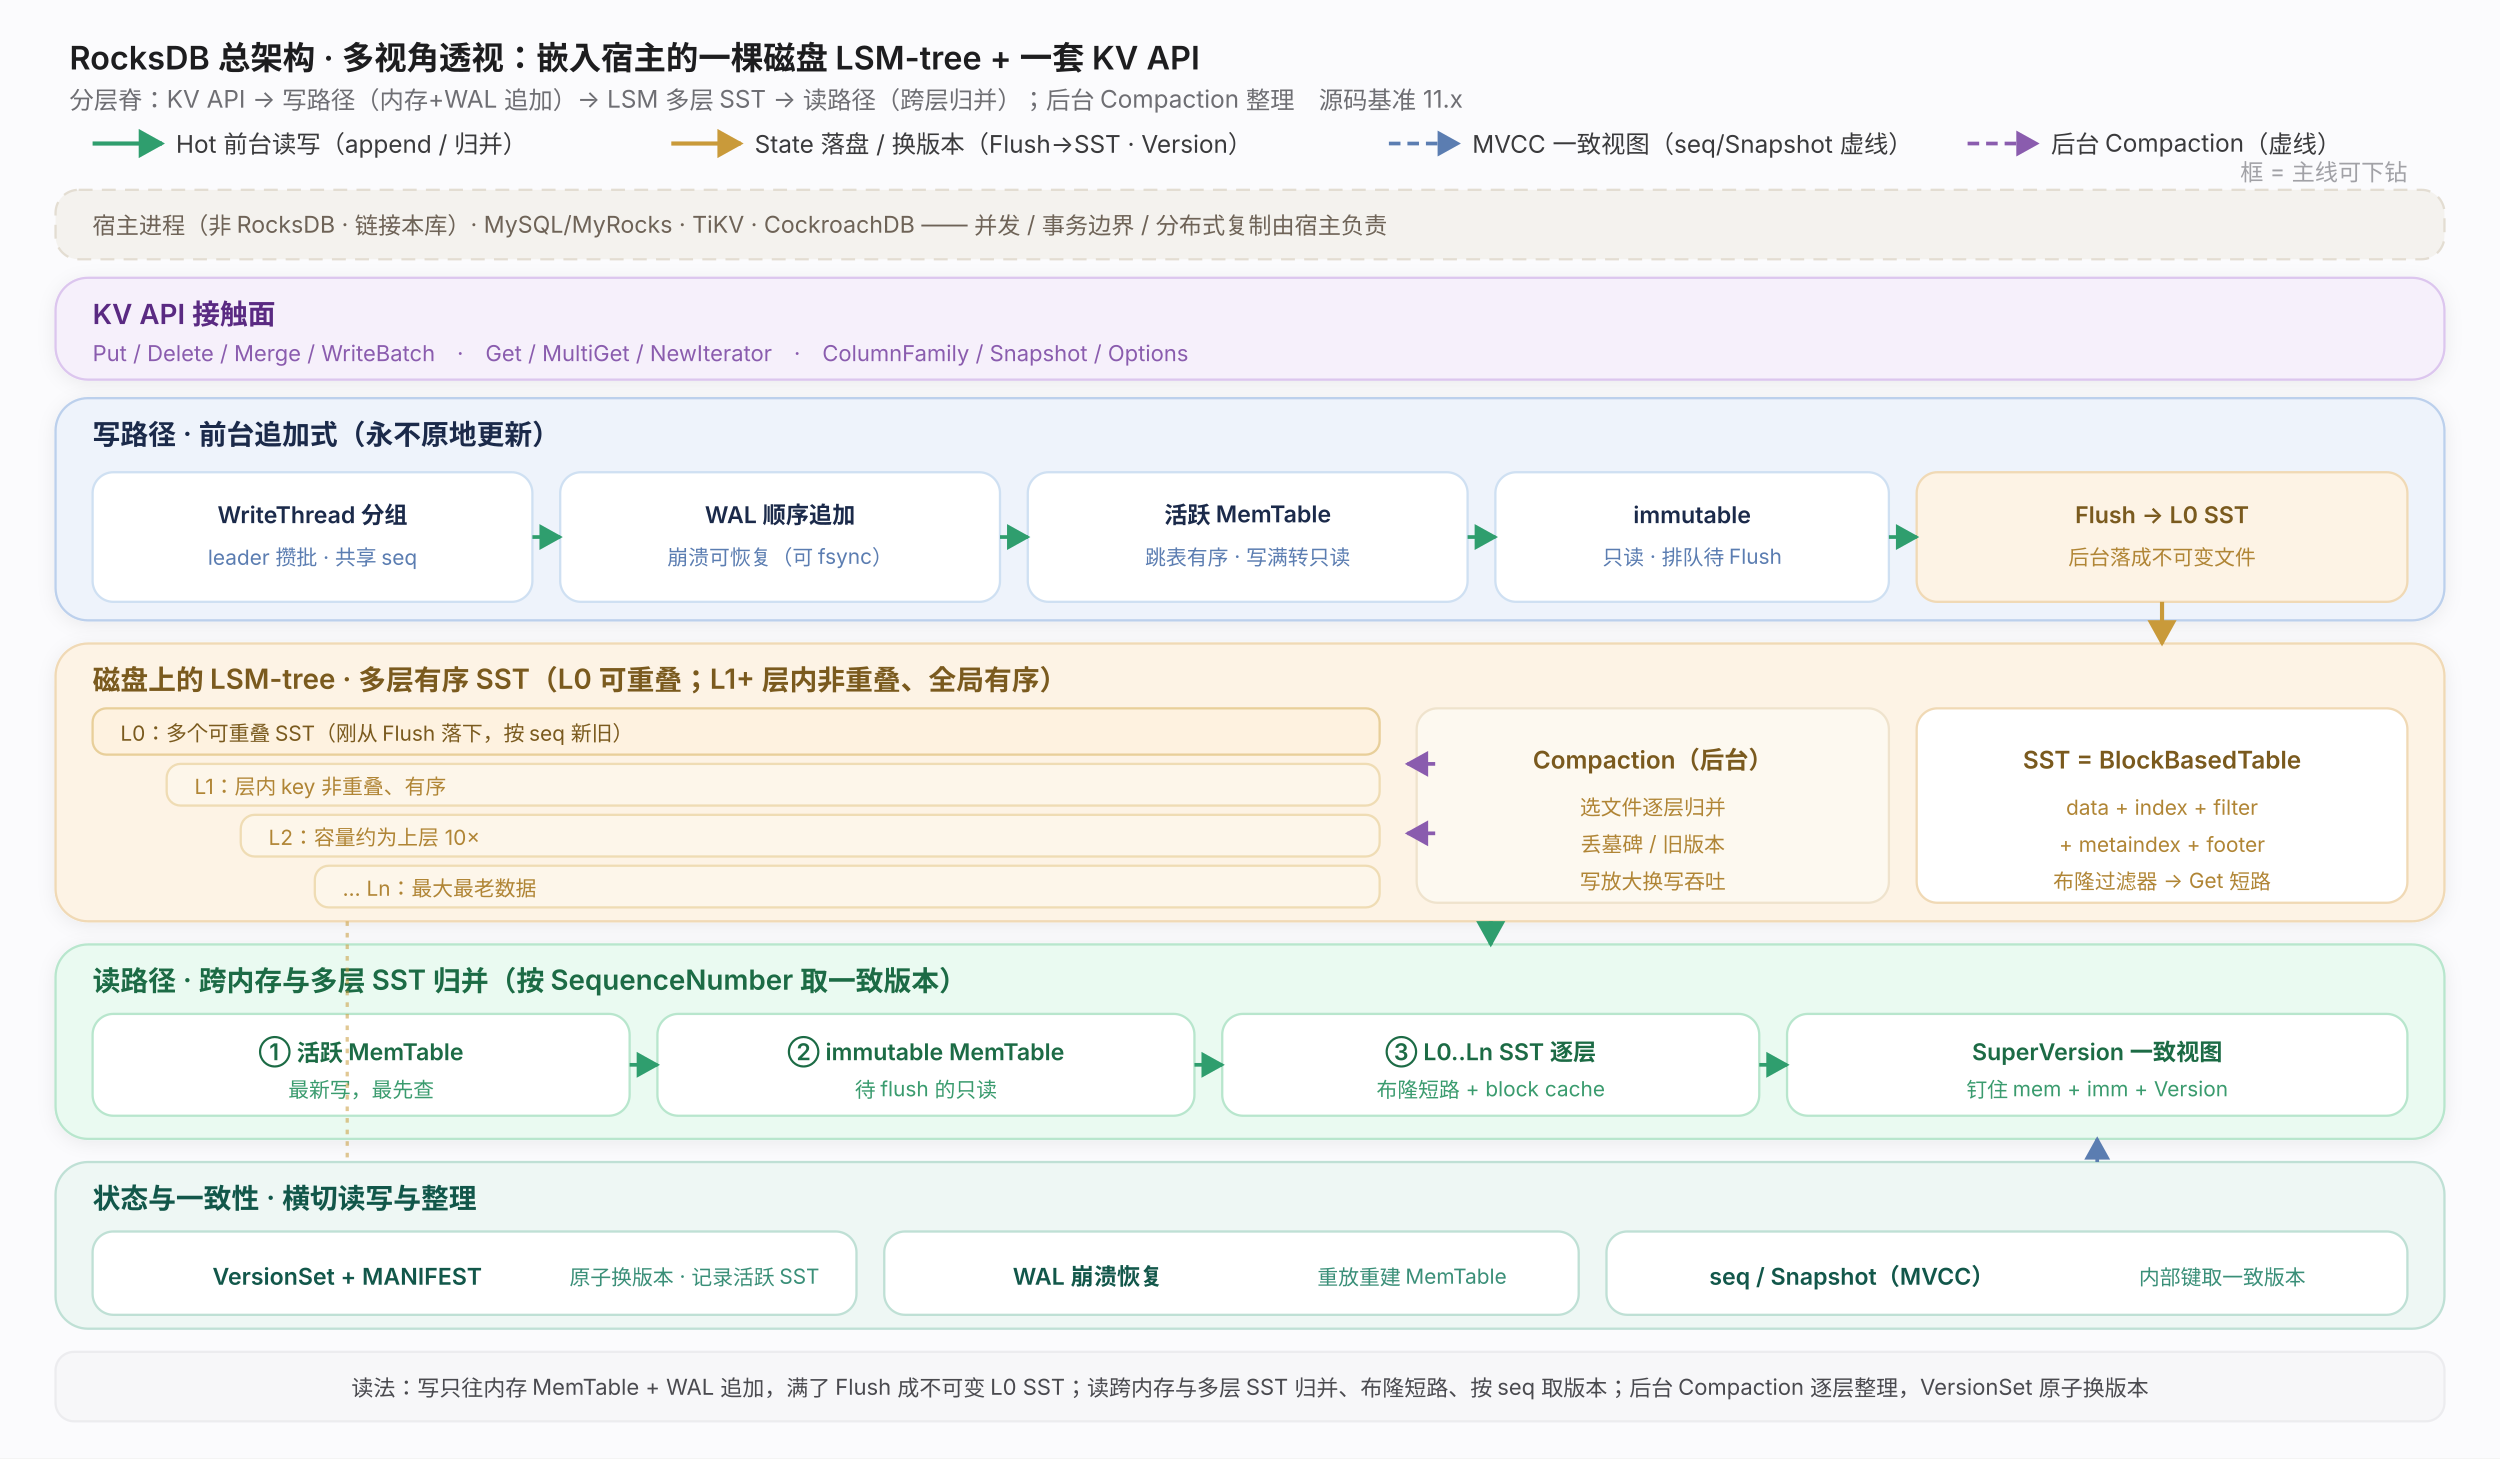
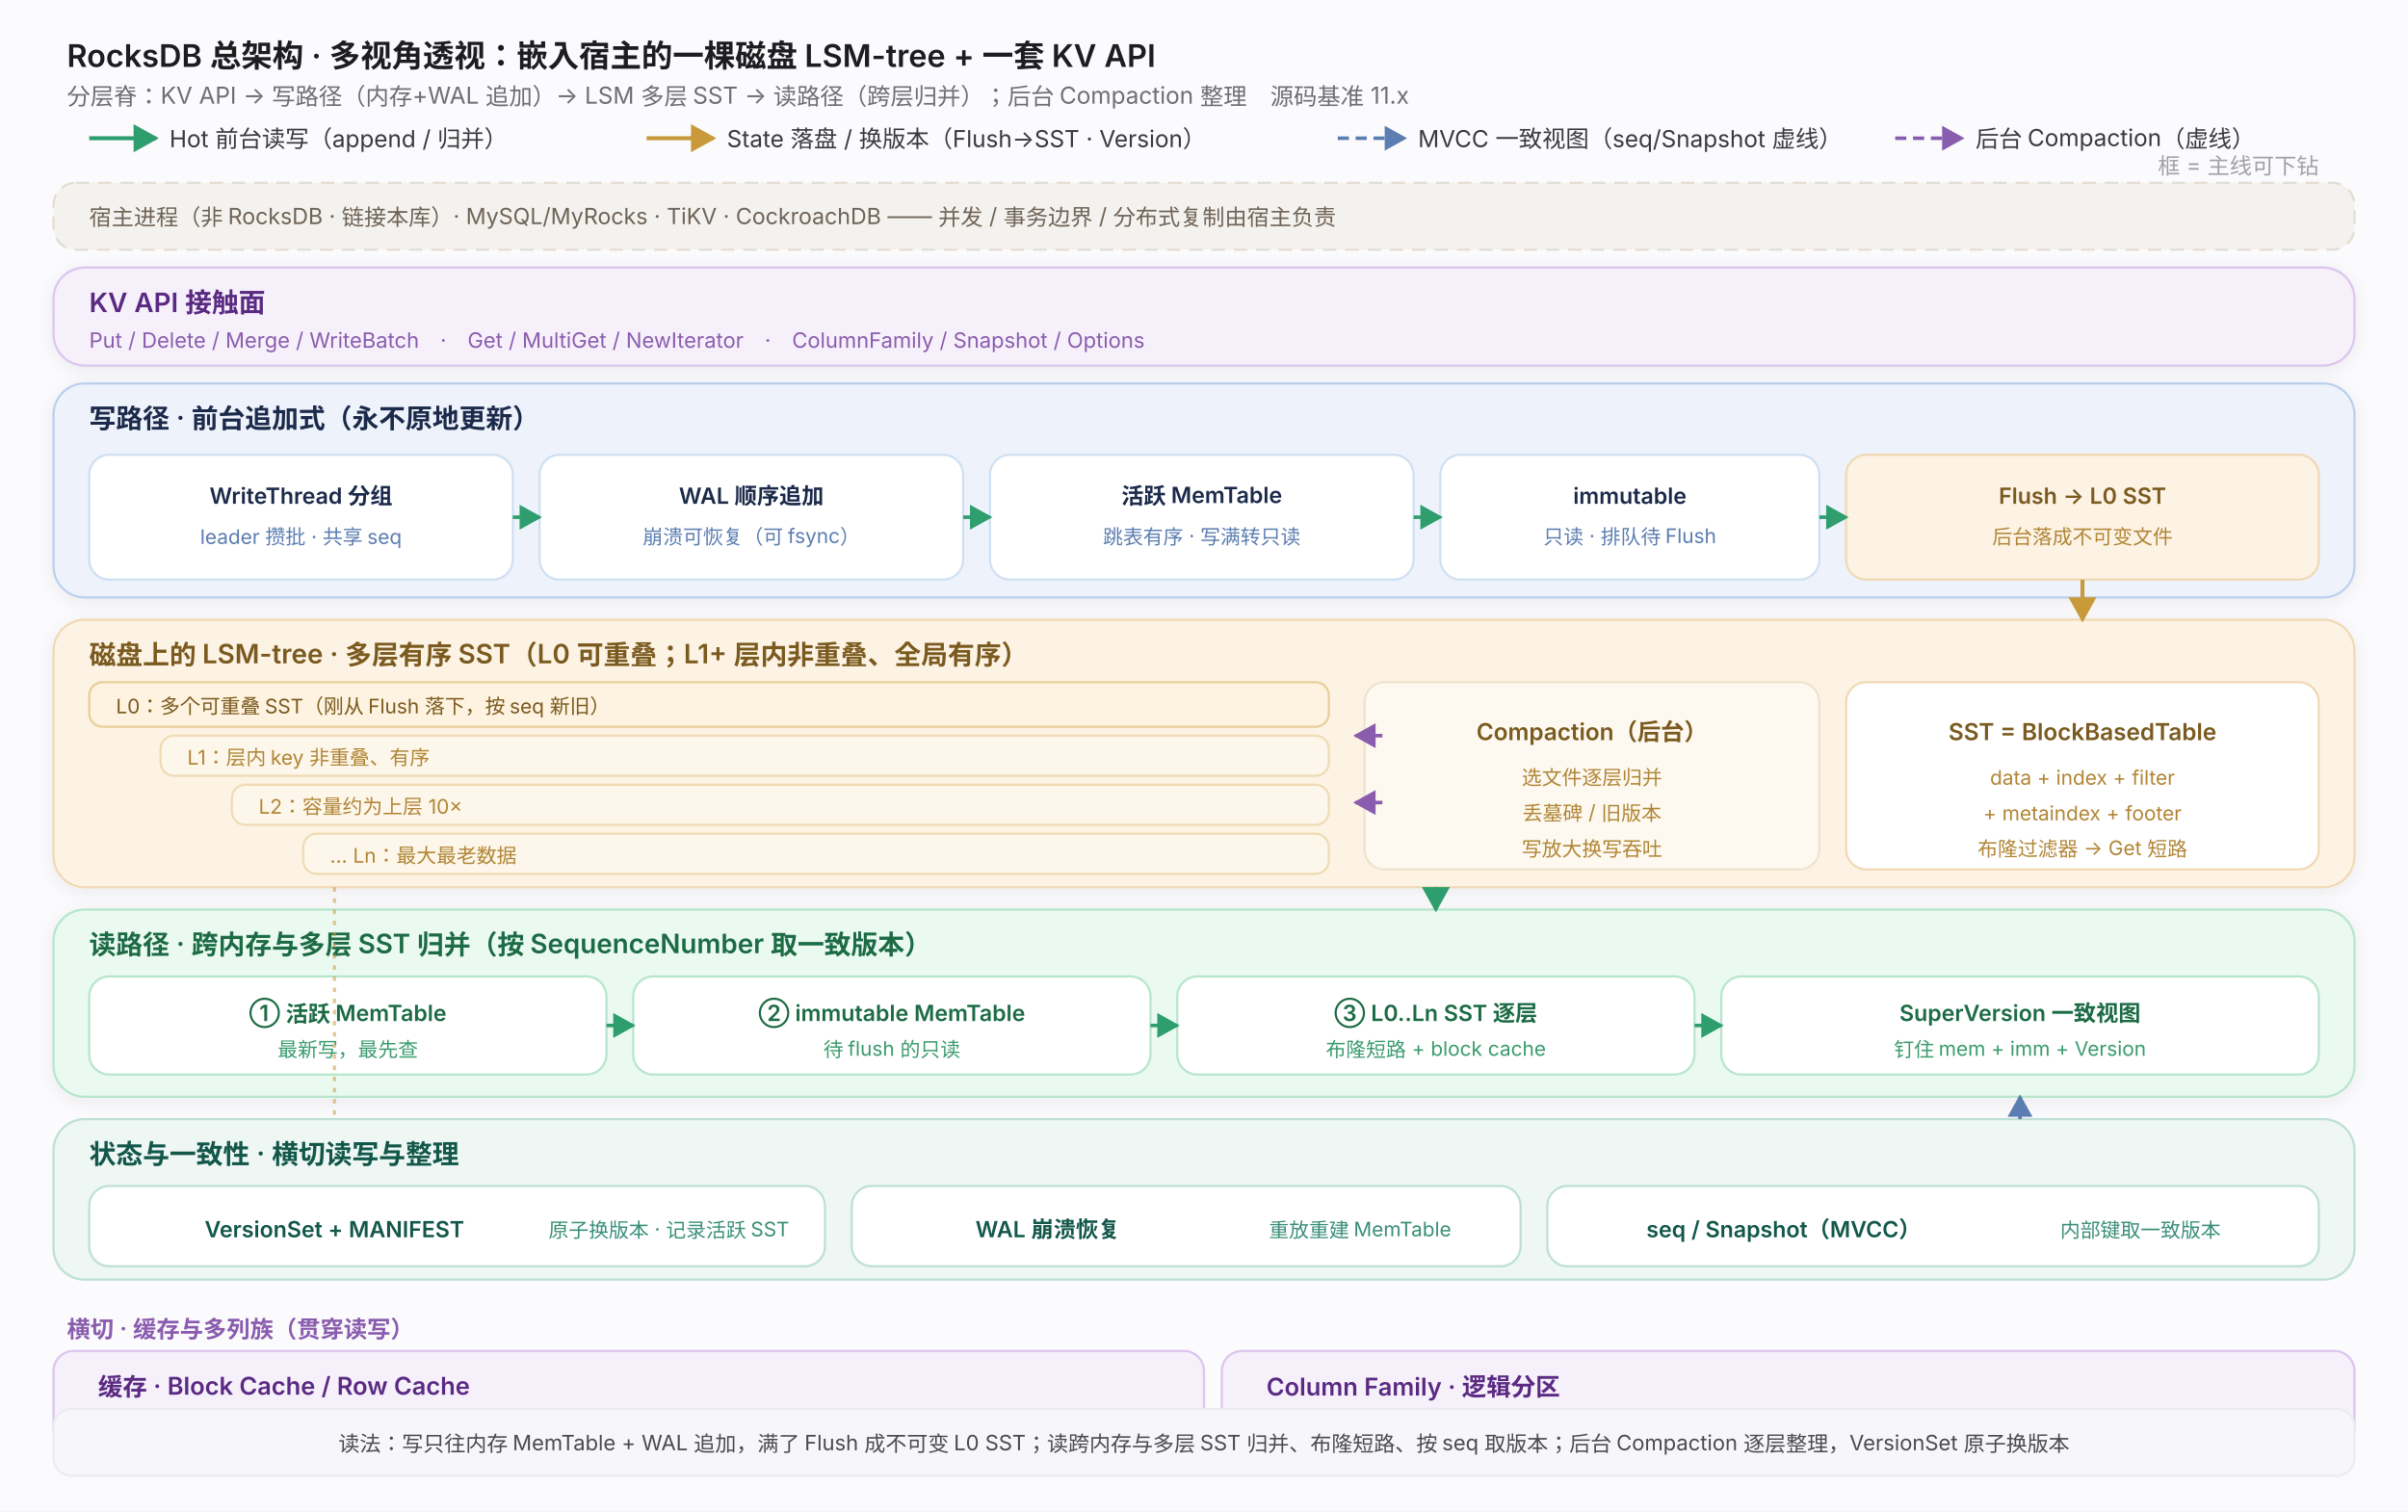
- <svg xmlns="http://www.w3.org/2000/svg" width="1080" height="630" viewBox="0 0 1080 630" font-family="-apple-system,BlinkMacSystemFont,'SF Pro Display','Helvetica Neue','PingFang SC','Microsoft YaHei',sans-serif">
+ <svg xmlns="http://www.w3.org/2000/svg" width="1080" height="678" viewBox="0 0 1080 678" font-family="-apple-system,BlinkMacSystemFont,'SF Pro Display','Helvetica Neue','PingFang SC','Microsoft YaHei',sans-serif">
  <defs>
    <filter id="soft" x="-20%" y="-20%" width="140%" height="140%">
      <feDropShadow dx="0" dy="1.5" stdDeviation="4" flood-color="#1d1d1f" flood-opacity="0.07" />
    </filter>
    <marker id="aHot" viewBox="0 0 10 10" refX="8" refY="5" markerWidth="7" markerHeight="7" orient="auto-start-reverse">
      <path d="M0,0 L9,5 L0,10 z" fill="#2f9e6e" />
    </marker>
    <marker id="aState" viewBox="0 0 10 10" refX="8" refY="5" markerWidth="7" markerHeight="7" orient="auto-start-reverse">
      <path d="M0,0 L9,5 L0,10 z" fill="#c99a3a" />
    </marker>
    <marker id="aCtl" viewBox="0 0 10 10" refX="8" refY="5" markerWidth="7" markerHeight="7" orient="auto-start-reverse">
      <path d="M0,0 L9,5 L0,10 z" fill="#5b7db1" />
    </marker>
    <marker id="aBg" viewBox="0 0 10 10" refX="8" refY="5" markerWidth="7" markerHeight="7" orient="auto-start-reverse">
      <path d="M0,0 L9,5 L0,10 z" fill="#8a5cae" />
    </marker>
  </defs>
-   <rect width="1080" height="630" fill="#fbfbfd" />
+   <rect width="1080" height="678" fill="#fbfbfd" />
+   <rect x="24" y="8" width="1032" height="46" rx="10" fill="none" data-tid="overallarch" data-lab="全景框架" />
  <text x="30" y="30" font-size="14" font-weight="600" fill="#1d1d1f">RocksDB 总架构 · 多视角透视：嵌入宿主的一棵磁盘 LSM-tree + 一套 KV API</text>
  <text x="30" y="47" font-size="10.5" fill="#6e6e73">分层脊：KV API → 写路径（内存+WAL 追加）→ LSM 多层 SST → 读路径（跨层归并）；后台 Compaction 整理　源码基准 11.x</text>
  <line x1="40" y1="62" x2="70" y2="62" stroke="#2f9e6e" stroke-width="1.8" marker-end="url(#aHot)" />
  <text x="76" y="66" font-size="10.5" fill="#3a3a3c">Hot 前台读写（append / 归并）</text>
  <line x1="290" y1="62" x2="320" y2="62" stroke="#c99a3a" stroke-width="1.8" marker-end="url(#aState)" />
  <text x="326" y="66" font-size="10.5" fill="#3a3a3c">State 落盘 / 换版本（Flush→SST · Version）</text>
  <line x1="600" y1="62" x2="630" y2="62" stroke="#5b7db1" stroke-width="1.6" stroke-dasharray="5 3" marker-end="url(#aCtl)" />
  <text x="636" y="66" font-size="10.5" fill="#3a3a3c">MVCC 一致视图（seq/Snapshot 虚线）</text>
  <line x1="850" y1="62" x2="880" y2="62" stroke="#8a5cae" stroke-width="1.6" stroke-dasharray="5 3" marker-end="url(#aBg)" />
  <text x="886" y="66" font-size="10.5" fill="#3a3a3c">后台 Compaction（虚线）</text>
  <text x="1040" y="78" font-size="10" fill="#a1a1a6" text-anchor="end">框 = 主线可下钻</text>
  <rect x="24" y="82" width="1032" height="30" rx="10" fill="#f4f2ee" stroke="#e3ddd2" stroke-dasharray="6 4" />
  <text x="40" y="101" font-size="10" fill="#6e6357">宿主进程（非 RocksDB · 链接本库）· MySQL/MyRocks · TiKV · CockroachDB —— 并发 / 事务边界 / 分布式复制由宿主负责</text>
  <rect x="24" y="120" width="1032" height="44" rx="14" fill="#f6f0fb" stroke="#dcc6ee" filter="url(#soft)" data-tid="kvapi" data-lab="KV API 接触面" />
  <text x="40" y="140" font-size="12" font-weight="600" fill="#5a2a82">KV API 接触面</text>
  <text x="40" y="156" font-size="9.5" fill="#8a5cae">Put / Delete / Merge / WriteBatch　·　Get / MultiGet / NewIterator　·　ColumnFamily / Snapshot / Options</text>
  <rect x="24" y="172" width="1032" height="96" rx="14" fill="#eef3fb" stroke="#bcd0ec" filter="url(#soft)" />
  <text x="40" y="192" font-size="12" font-weight="600" fill="#1b2a4a">写路径 · 前台追加式（永不原地更新）</text>
  <g text-anchor="middle" font-size="10">
    <rect x="40" y="204" width="190" height="56" rx="9" fill="#fff" stroke="#cfe0f2" data-tid="write" data-lab="WriteThread 分组" />
    <text x="135" y="226" fill="#1b2a4a" font-weight="600">WriteThread 分组</text>
    <text x="135" y="244" fill="#5b7db1" font-size="9">leader 攒批 · 共享 seq</text>
    <rect x="242" y="204" width="190" height="56" rx="9" fill="#fff" stroke="#cfe0f2" data-tid="wal" data-lab="WAL 顺序追加" />
    <text x="337" y="226" fill="#1b2a4a" font-weight="600">WAL 顺序追加</text>
    <text x="337" y="244" fill="#5b7db1" font-size="9">崩溃可恢复（可 fsync）</text>
    <rect x="444" y="204" width="190" height="56" rx="9" fill="#fff" stroke="#cfe0f2" data-tid="write" data-lab="活跃 MemTable" />
    <text x="539" y="226" fill="#1b2a4a" font-weight="600">活跃 MemTable</text>
    <text x="539" y="244" fill="#5b7db1" font-size="9">跳表有序 · 写满转只读</text>
    <rect x="646" y="204" width="170" height="56" rx="9" fill="#fff" stroke="#cfe0f2" data-tid="write" data-lab="immutable MemTable" />
    <text x="731" y="226" fill="#1b2a4a" font-weight="600">immutable</text>
    <text x="731" y="244" fill="#5b7db1" font-size="9">只读 · 排队待 Flush</text>
    <rect x="828" y="204" width="212" height="56" rx="9" fill="#fdf3e5" stroke="#f0d9b5" data-tid="flush" data-lab="Flush → L0 SST" />
    <text x="934" y="226" fill="#7a5a1e" font-weight="600">Flush → L0 SST</text>
    <text x="934" y="244" fill="#b08535" font-size="9">后台落成不可变文件</text>
  </g>
  <g fill="none" stroke="#2f9e6e" stroke-width="1.6">
    <line x1="230" y1="232" x2="242" y2="232" marker-end="url(#aHot)" />
    <line x1="432" y1="232" x2="444" y2="232" marker-end="url(#aHot)" />
    <line x1="634" y1="232" x2="646" y2="232" marker-end="url(#aHot)" />
    <line x1="816" y1="232" x2="828" y2="232" marker-end="url(#aHot)" />
  </g>
  <rect x="24" y="278" width="1032" height="120" rx="14" fill="#fdf3e5" stroke="#f0d9b5" filter="url(#soft)" />
  <text x="40" y="298" font-size="12" font-weight="600" fill="#7a5a1e">磁盘上的 LSM-tree · 多层有序 SST（L0 可重叠；L1+ 层内非重叠、全局有序）</text>
  <g font-size="9" fill="#7a5a1e">
    <rect x="40" y="306" width="556" height="20" rx="6" fill="#fef2e0" stroke="#e8cf9a" data-tid="sst" data-lab="L0 层 SST" />
    <text x="52" y="320">L0：多个可重叠 SST（刚从 Flush 落下，按 seq 新旧）</text>
    <rect x="72" y="330" width="524" height="18" rx="6" fill="#fdf6ea" stroke="#efdcb4" />
    <text x="84" y="343" fill="#b08535">L1：层内 key 非重叠、有序</text>
    <rect x="104" y="352" width="492" height="18" rx="6" fill="#fdf6ea" stroke="#efdcb4" />
    <text x="116" y="365" fill="#b08535">L2：容量约为上层 10×</text>
    <rect x="136" y="374" width="460" height="18" rx="6" fill="#fdf6ea" stroke="#efdcb4" />
    <text x="148" y="387" fill="#b08535">… Ln：最大最老数据</text>
  </g>
  <rect x="612" y="306" width="204" height="84" rx="9" fill="#fdf9f0" stroke="#efe3cd" data-tid="compaction" data-lab="Compaction 后台归并" />
  <text x="714" y="332" text-anchor="middle" font-size="10.5" font-weight="600" fill="#7a5a1e">Compaction（后台）</text>
  <text x="714" y="352" text-anchor="middle" font-size="9" fill="#b08535">选文件逐层归并</text>
  <text x="714" y="368" text-anchor="middle" font-size="9" fill="#b08535">丢墓碑 / 旧版本</text>
  <text x="714" y="384" text-anchor="middle" font-size="9" fill="#b08535">写放大换写吞吐</text>
  <rect x="828" y="306" width="212" height="84" rx="9" fill="#fff" stroke="#f0d9b5" data-tid="sst" data-lab="SST = BlockBasedTable" />
  <text x="934" y="332" text-anchor="middle" font-size="10.5" font-weight="600" fill="#7a5a1e">SST = BlockBasedTable</text>
  <text x="934" y="352" text-anchor="middle" font-size="9" fill="#b08535">data + index + filter</text>
  <text x="934" y="368" text-anchor="middle" font-size="9" fill="#b08535">+ metaindex + footer</text>
  <text x="934" y="384" text-anchor="middle" font-size="9" fill="#b08535">布隆过滤器 → Get 短路</text>
  <rect x="24" y="408" width="1032" height="84" rx="14" fill="#eafaf1" stroke="#b8e6cd" filter="url(#soft)" />
  <text x="40" y="428" font-size="12" font-weight="600" fill="#1c6b45">读路径 · 跨内存与多层 SST 归并（按 SequenceNumber 取一致版本）</text>
  <g text-anchor="middle" font-size="10">
    <rect x="40" y="438" width="232" height="44" rx="9" fill="#fff" stroke="#b8e6cd" data-tid="read" data-lab="① 活跃 MemTable" />
    <text x="156" y="458" fill="#1c6b45" font-weight="600">① 活跃 MemTable</text>
    <text x="156" y="474" fill="#3a9b6e" font-size="9">最新写，最先查</text>
    <rect x="284" y="438" width="232" height="44" rx="9" fill="#fff" stroke="#b8e6cd" data-tid="read" data-lab="② immutable MemTable" />
    <text x="400" y="458" fill="#1c6b45" font-weight="600">② immutable MemTable</text>
    <text x="400" y="474" fill="#3a9b6e" font-size="9">待 flush 的只读</text>
    <rect x="528" y="438" width="232" height="44" rx="9" fill="#fff" stroke="#b8e6cd" data-tid="read" data-lab="③ L0..Ln SST 逐层" />
    <text x="644" y="458" fill="#1c6b45" font-weight="600">③ L0..Ln SST 逐层</text>
    <text x="644" y="474" fill="#3a9b6e" font-size="9">布隆短路 + block cache</text>
    <rect x="772" y="438" width="268" height="44" rx="9" fill="#fff" stroke="#b8e6cd" data-tid="read" data-lab="SuperVersion 一致视图" />
    <text x="906" y="458" fill="#1c6b45" font-weight="600">SuperVersion 一致视图</text>
    <text x="906" y="474" fill="#3a9b6e" font-size="9">钉住 mem + imm + Version</text>
  </g>
  <g fill="none" stroke="#2f9e6e" stroke-width="1.6">
    <line x1="272" y1="460" x2="284" y2="460" marker-end="url(#aHot)" />
    <line x1="516" y1="460" x2="528" y2="460" marker-end="url(#aHot)" />
    <line x1="760" y1="460" x2="772" y2="460" marker-end="url(#aHot)" />
  </g>
  <rect x="24" y="502" width="1032" height="72" rx="14" fill="#eef7f4" stroke="#bfe0d5" />
  <text x="40" y="522" font-size="12" font-weight="600" fill="#12574a">状态与一致性 · 横切读写与整理</text>
  <g text-anchor="middle" font-size="10">
    <rect x="40" y="532" width="330" height="36" rx="9" fill="#fff" stroke="#bfe0d5" data-tid="version" data-lab="VersionSet + MANIFEST" />
    <text x="150" y="555" fill="#12574a" font-weight="600">VersionSet + MANIFEST</text>
    <text x="300" y="555" fill="#3a8f78" font-size="9">原子换版本 · 记录活跃 SST</text>
    <rect x="382" y="532" width="300" height="36" rx="9" fill="#fff" stroke="#bfe0d5" data-tid="wal" data-lab="WAL 崩溃恢复" />
    <text x="470" y="555" fill="#12574a" font-weight="600">WAL 崩溃恢复</text>
    <text x="610" y="555" fill="#3a8f78" font-size="9">重放重建 MemTable</text>
    <rect x="694" y="532" width="346" height="36" rx="9" fill="#fff" stroke="#bfe0d5" data-tid="txn" data-lab="SequenceNumber / Snapshot" />
    <text x="800" y="555" fill="#12574a" font-weight="600">seq / Snapshot（MVCC）</text>
    <text x="960" y="555" fill="#3a8f78" font-size="9">内部键取一致版本</text>
  </g>
  <line x1="934" y1="260" x2="934" y2="278" stroke="#c99a3a" stroke-width="1.8" marker-end="url(#aState)" />
  <line x1="620" y1="330" x2="608" y2="330" stroke="#8a5cae" stroke-width="1.6" stroke-dasharray="5 3" marker-end="url(#aBg)" />
  <line x1="620" y1="360" x2="608" y2="360" stroke="#8a5cae" stroke-width="1.6" stroke-dasharray="5 3" marker-end="url(#aBg)" />
  <line x1="644" y1="398" x2="644" y2="408" stroke="#2f9e6e" stroke-width="1.8" marker-end="url(#aHot)" />
  <line x1="150" y1="398" x2="150" y2="502" stroke="#c99a3a" stroke-width="1.4" stroke-dasharray="2 3" opacity="0.55" />
  <line x1="906" y1="502" x2="906" y2="492" stroke="#5b7db1" stroke-width="1.6" stroke-dasharray="5 3" marker-end="url(#aCtl)" />
-   <rect x="24" y="584" width="1032" height="30" rx="8" fill="#f7f7f9" stroke="#ececef" />
-   <text x="540" y="603" font-size="9.5" fill="#4a4a4f" text-anchor="middle">读法：写只往内存 MemTable + WAL 追加，满了 Flush 成不可变 L0 SST；读跨内存与多层 SST 归并、布隆短路、按 seq 取版本；后台 Compaction 逐层整理，VersionSet 原子换版本</text>
+   <text x="30" y="600" font-size="10.5" font-weight="600" fill="#8a5cae">横切 · 缓存与多列族（贯穿读写）</text>
+   <rect x="24" y="606" width="516" height="44" rx="9" fill="#f6f0fb" stroke="#dcc6ee" data-tid="cache" data-lab="缓存" />
+   <text x="44" y="626" fill="#5a2a82" font-weight="600" font-size="11">缓存 · Block Cache / Row Cache</text>
+   <text x="44" y="642" fill="#8a5cae" font-size="9">LRU/Clock 分片 · 布隆常驻 · pin index/filter</text>
+   <rect x="548" y="606" width="508" height="44" rx="9" fill="#f6f0fb" stroke="#dcc6ee" data-tid="cf" data-lab="Column Family" />
+   <text x="568" y="626" fill="#5a2a82" font-weight="600" font-size="11">Column Family · 逻辑分区</text>
+   <text x="568" y="642" fill="#8a5cae" font-size="9">各 CF 独立 MemTable/SST，共享 WAL 与后台线程</text>
+   <rect x="24" y="632" width="1032" height="30" rx="8" fill="#f7f7f9" stroke="#ececef" />
+   <text x="540" y="651" font-size="9.5" fill="#4a4a4f" text-anchor="middle">读法：写只往内存 MemTable + WAL 追加，满了 Flush 成不可变 L0 SST；读跨内存与多层 SST 归并、布隆短路、按 seq 取版本；后台 Compaction 逐层整理，VersionSet 原子换版本</text>
</svg>
